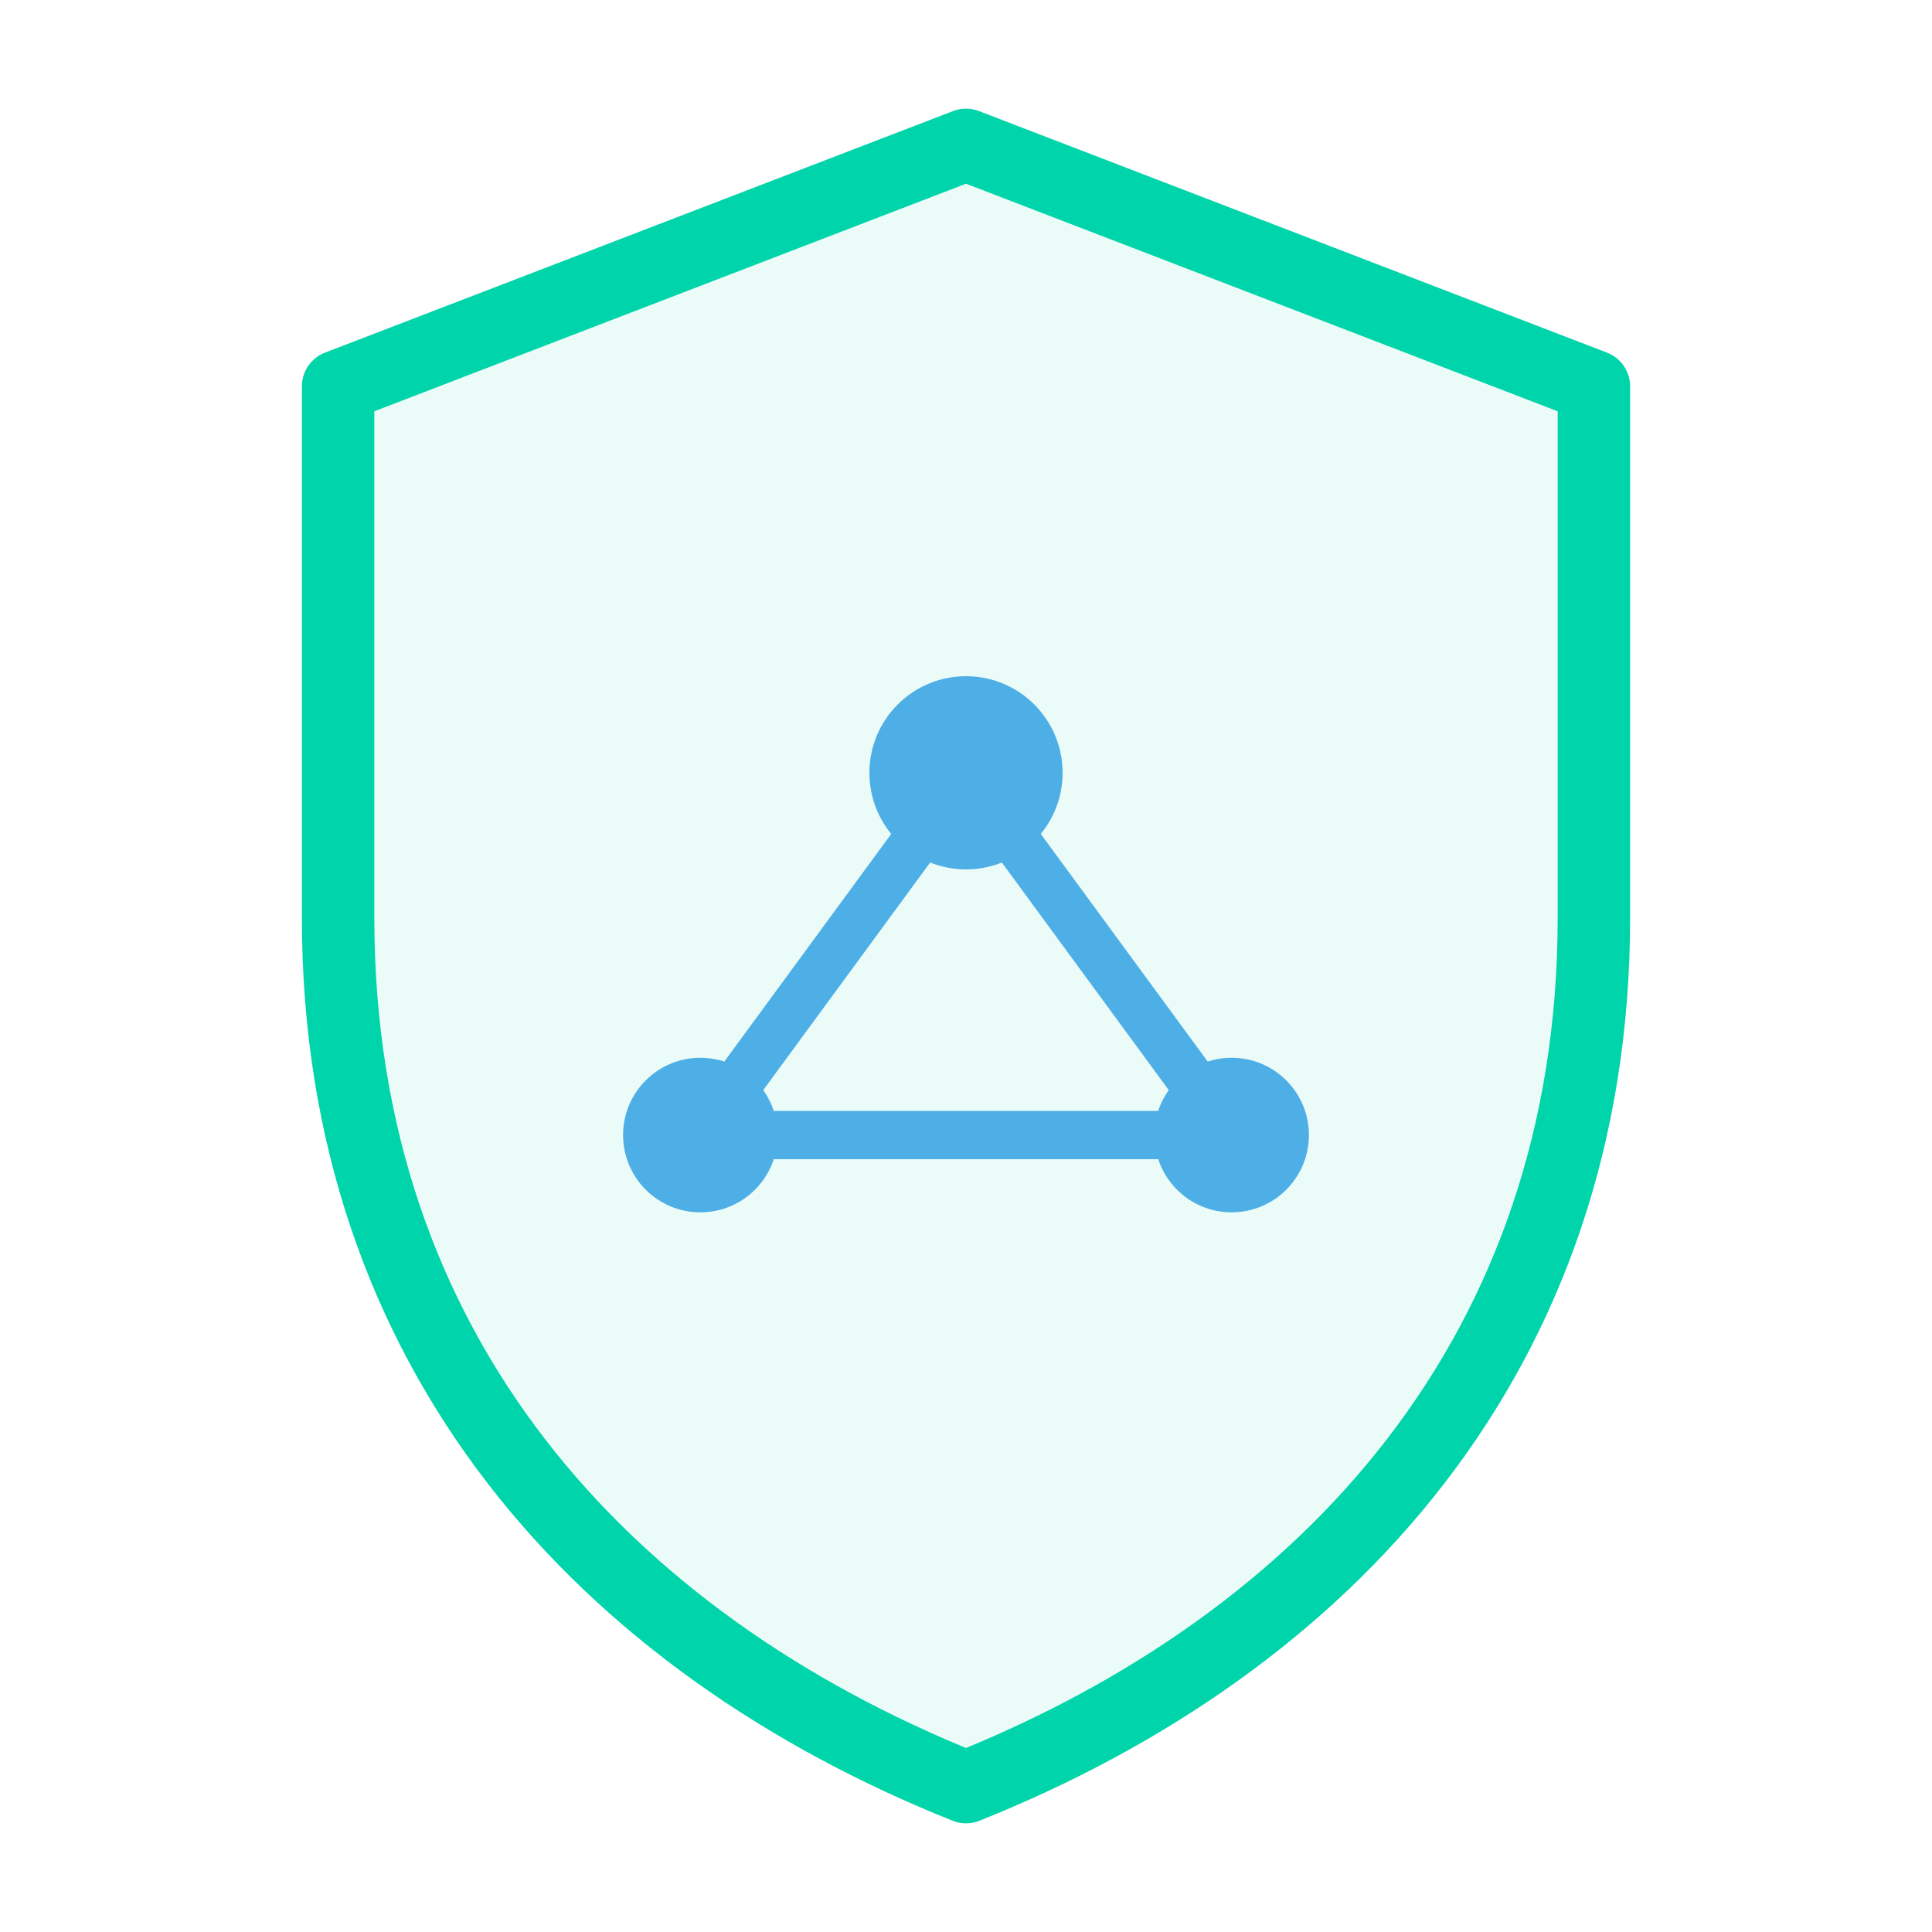
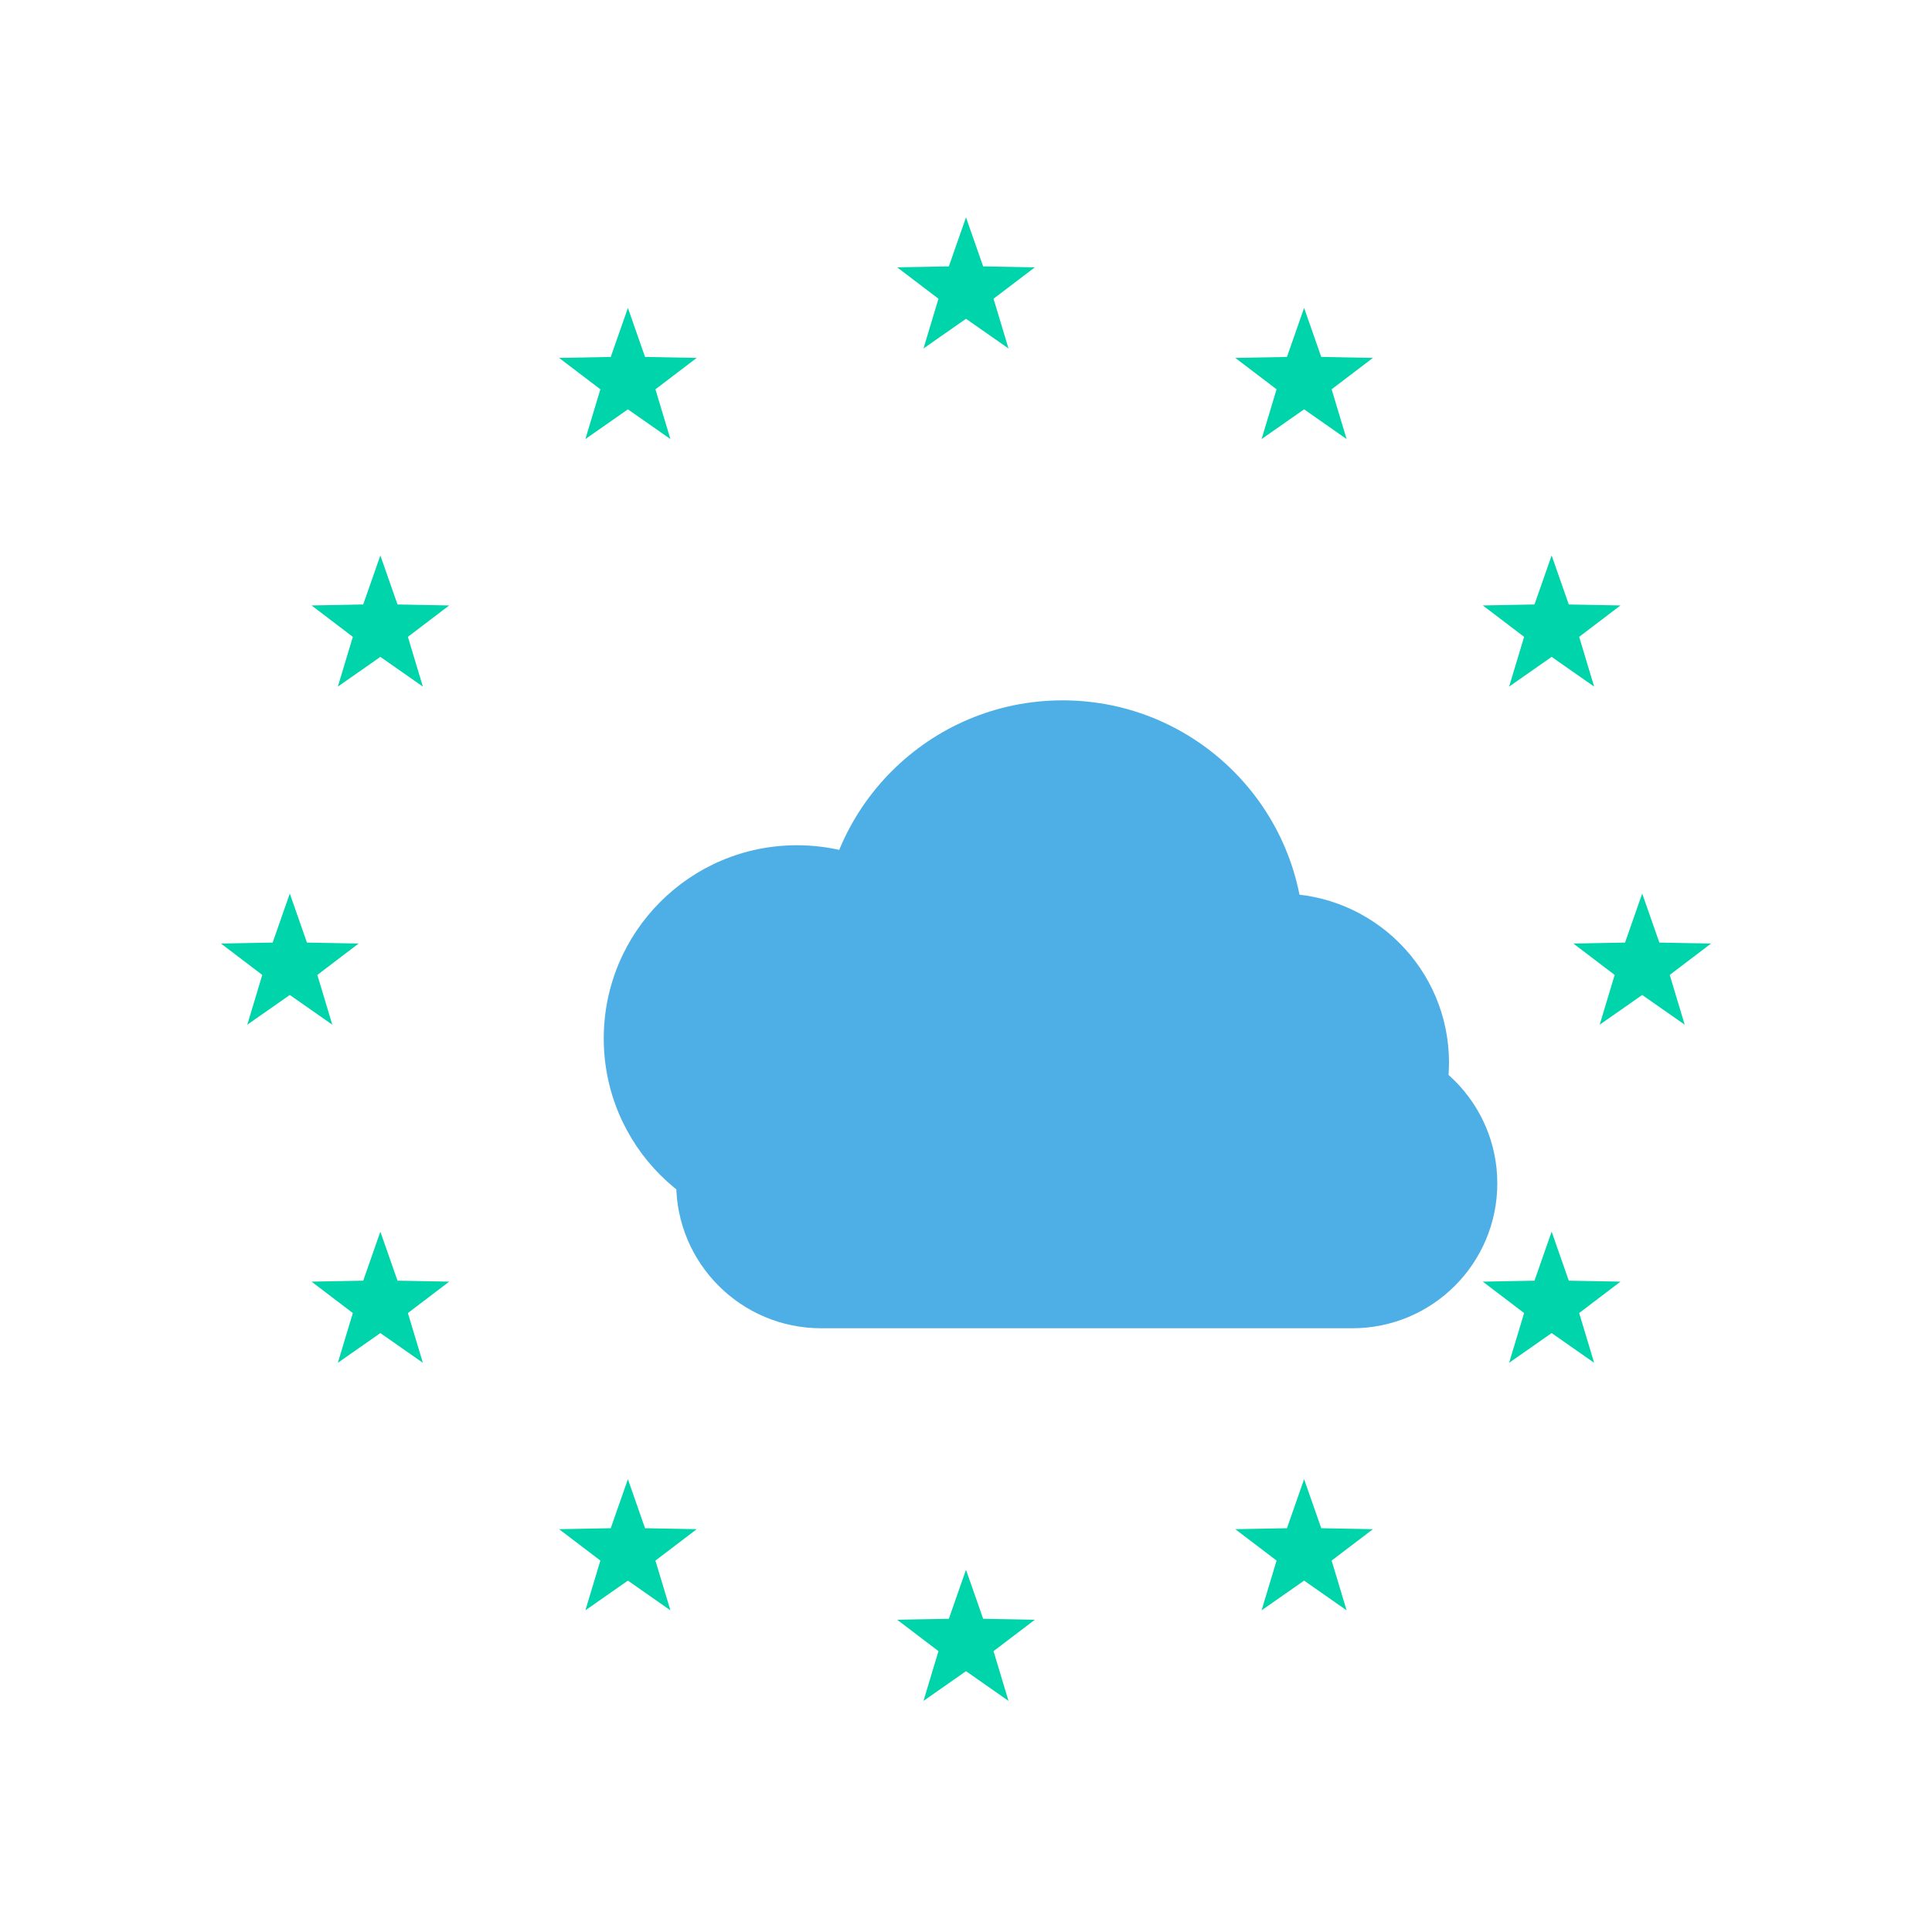
<svg xmlns="http://www.w3.org/2000/svg" width="80" height="80" viewBox="0 0 80 80" fill="none">
-   <path d="M40 6 L66 16 V38 C66 56 55 68 40 74 C25 68 14 56 14 38 V16 Z" stroke="#00d4aa" stroke-width="3" stroke-linejoin="round" fill="rgba(0,212,170,0.08)" />
-   <circle cx="40" cy="32" r="4" fill="#4DAFE6" />
-   <circle cx="29" cy="47" r="3.2" fill="#4DAFE6" />
-   <circle cx="51" cy="47" r="3.2" fill="#4DAFE6" />
-   <path d="M40 32 L29 47 M40 32 L51 47 M29 47 L51 47" stroke="#4DAFE6" stroke-width="2" stroke-linecap="round" />
+   <g fill="#00d4aa">
+     <g transform="translate(40,12)">
+       <path d="M0,-3 L0.71,-0.97 L2.85,-0.93 L1.14,0.37 L1.76,2.43 L0,1.2 L-1.76,2.43 L-1.14,0.37 L-2.85,-0.93 L-0.71,-0.97 Z" />
+     </g>
+     <g transform="translate(54,15.75)">
+       <path d="M0,-3 L0.71,-0.97 L2.85,-0.93 L1.14,0.37 L1.76,2.43 L0,1.2 L-1.76,2.43 L-1.14,0.37 L-2.85,-0.93 L-0.71,-0.97 Z" />
+     </g>
+     <g transform="translate(64.25,26)">
+       <path d="M0,-3 L0.71,-0.97 L2.85,-0.93 L1.14,0.37 L1.76,2.43 L0,1.2 L-1.76,2.43 L-1.14,0.37 L-2.85,-0.93 L-0.71,-0.97 Z" />
+     </g>
+     <g transform="translate(68,40)">
+       <path d="M0,-3 L0.71,-0.97 L2.85,-0.93 L1.14,0.37 L1.76,2.43 L0,1.2 L-1.76,2.43 L-1.14,0.37 L-2.85,-0.93 L-0.71,-0.97 Z" />
+     </g>
+     <g transform="translate(64.25,54)">
+       <path d="M0,-3 L0.71,-0.97 L2.85,-0.93 L1.14,0.37 L1.76,2.43 L0,1.2 L-1.76,2.43 L-1.14,0.37 L-2.85,-0.93 L-0.71,-0.97 Z" />
+     </g>
+     <g transform="translate(54,64.25)">
+       <path d="M0,-3 L0.71,-0.97 L2.85,-0.93 L1.14,0.37 L1.76,2.43 L0,1.2 L-1.76,2.43 L-1.14,0.37 L-2.85,-0.93 L-0.71,-0.97 Z" />
+     </g>
+     <g transform="translate(40,68)">
+       <path d="M0,-3 L0.71,-0.97 L2.85,-0.93 L1.14,0.37 L1.76,2.43 L0,1.2 L-1.76,2.43 L-1.14,0.37 L-2.85,-0.93 L-0.71,-0.97 Z" />
+     </g>
+     <g transform="translate(26,64.25)">
+       <path d="M0,-3 L0.71,-0.97 L2.85,-0.93 L1.14,0.37 L1.76,2.43 L0,1.2 L-1.76,2.43 L-1.14,0.37 L-2.85,-0.93 L-0.71,-0.97 Z" />
+     </g>
+     <g transform="translate(15.75,54)">
+       <path d="M0,-3 L0.71,-0.97 L2.85,-0.93 L1.14,0.37 L1.76,2.43 L0,1.2 L-1.76,2.43 L-1.14,0.37 L-2.85,-0.93 L-0.71,-0.97 Z" />
+     </g>
+     <g transform="translate(12,40)">
+       <path d="M0,-3 L0.71,-0.97 L2.85,-0.93 L1.14,0.37 L1.76,2.43 L0,1.2 L-1.76,2.43 L-1.14,0.37 L-2.85,-0.93 L-0.71,-0.97 Z" />
+     </g>
+     <g transform="translate(15.75,26)">
+       <path d="M0,-3 L0.71,-0.97 L2.85,-0.93 L1.14,0.37 L1.76,2.43 L0,1.2 L-1.76,2.43 L-1.14,0.37 L-2.85,-0.93 L-0.71,-0.97 Z" />
+     </g>
+     <g transform="translate(26,15.75)">
+       <path d="M0,-3 L0.71,-0.97 L2.85,-0.93 L1.14,0.37 L1.76,2.43 L0,1.2 L-1.76,2.43 L-1.14,0.37 L-2.85,-0.93 L-0.71,-0.97 Z" />
+     </g>
+   </g>
+   <g fill="#4DAFE6">
+     <circle cx="33" cy="43" r="8" />
+     <circle cx="44" cy="39" r="10" />
+     <circle cx="53" cy="44" r="7" />
+     <rect x="28" y="43" width="34" height="12" rx="6" />
+   </g>
</svg>
